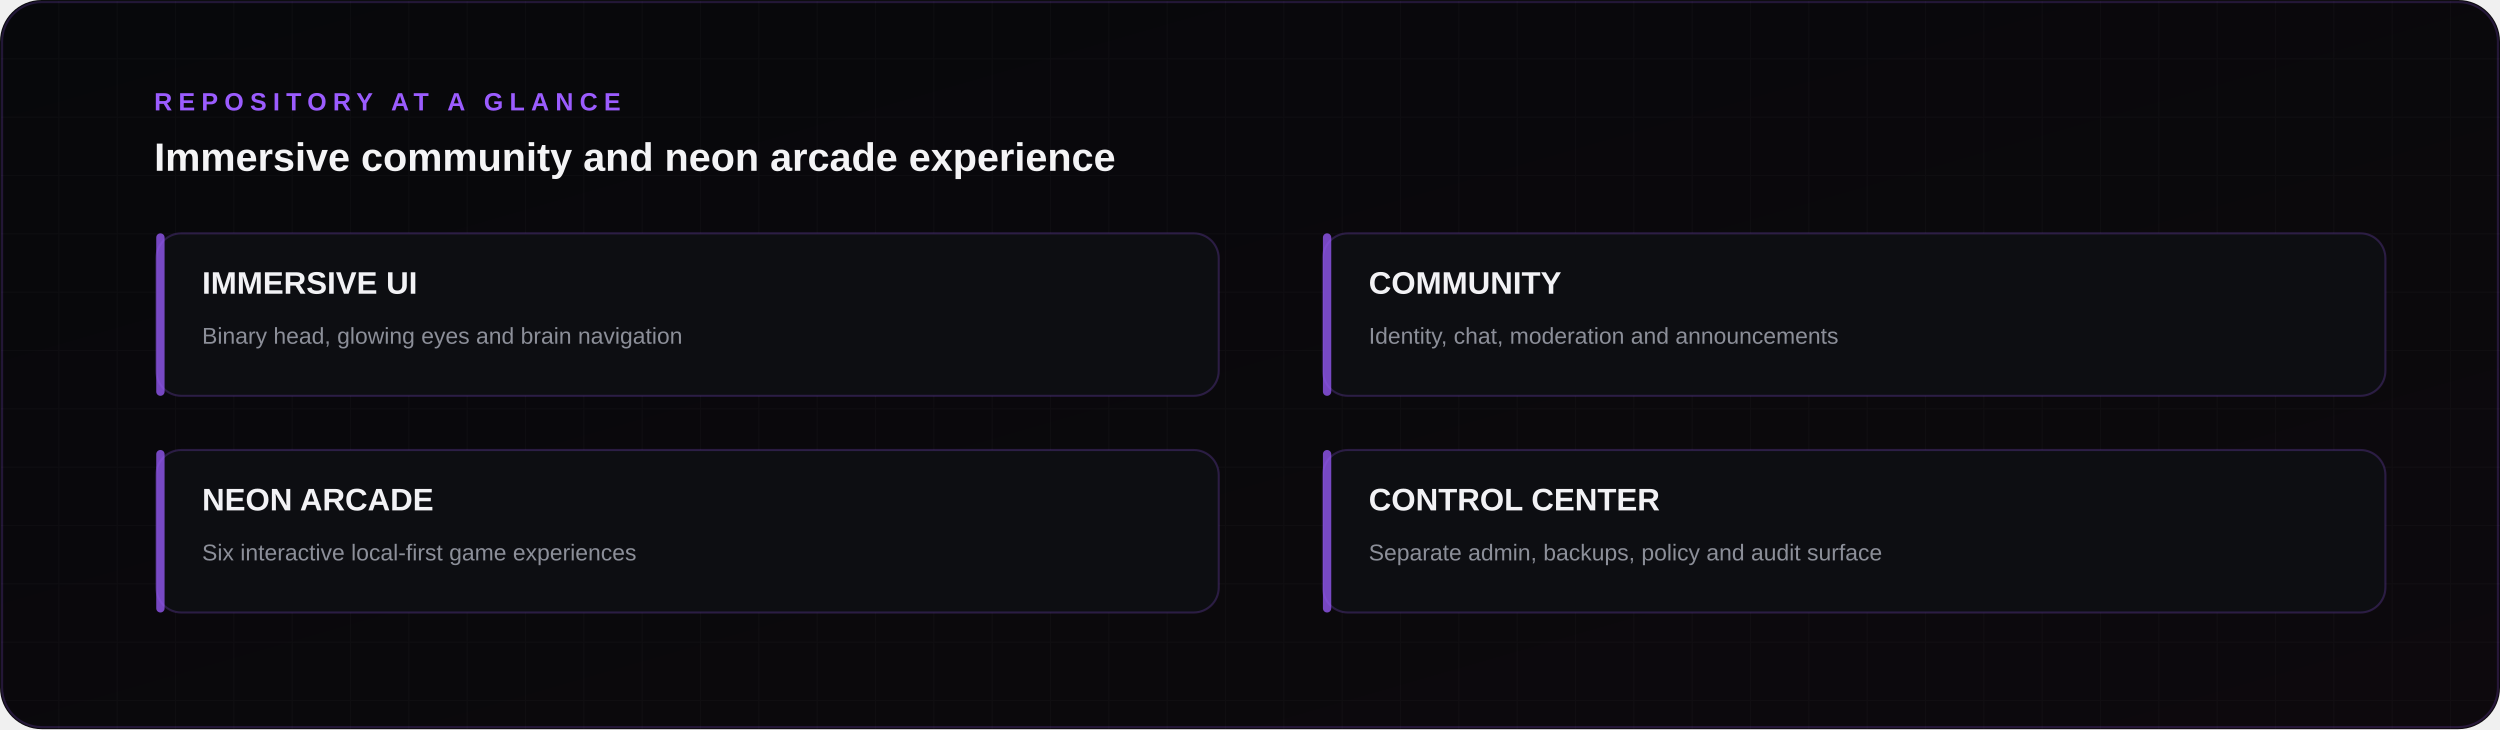
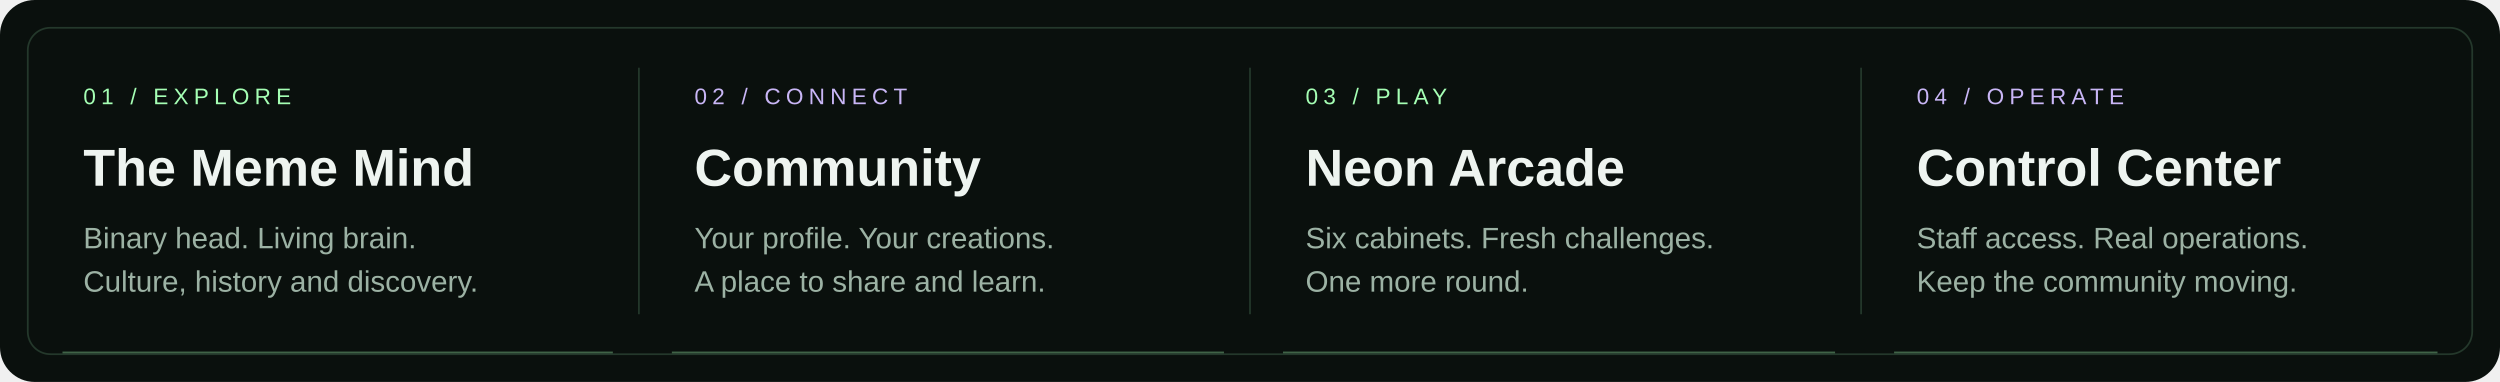
- <svg xmlns="http://www.w3.org/2000/svg" width="1200" height="350" viewBox="0 0 1200 350">
-   <defs>
-     <linearGradient id="bg" x1="0" y1="0" x2="1" y2="1">
-       <stop stop-color="#07080B" />
-       <stop offset="1" stop-color="#0D090D" />
-     </linearGradient>
-     <pattern id="grid" width="28" height="28" patternUnits="userSpaceOnUse">
-       <path d="M28 0H0V28" fill="none" stroke="#fff" stroke-opacity=".022" />
-     </pattern>
-   </defs>
-   <rect width="1200" height="350" rx="20" fill="url(#bg)" />
-   <rect width="1200" height="350" rx="20" fill="url(#grid)" />
-   <text x="74" y="53" font-family="Segoe UI,Arial,sans-serif" font-size="12" font-weight="800" fill="#9B5CFF" letter-spacing="3">REPOSITORY AT A GLANCE</text>
-   <text x="74" y="82" font-family="Segoe UI,Arial,sans-serif" font-size="19" font-weight="700" fill="#F4F4F6">Immersive community and neon arcade experience</text>
-   <g transform="translate(75 112)">
-     <rect width="510" height="78" rx="12" fill="#0D0E12" stroke="#9B5CFF" stroke-opacity=".22" />
-     <rect width="4" height="78" rx="2" fill="#9B5CFF" opacity=".75" />
-     <text x="22" y="29" font-family="Segoe UI,Arial,sans-serif" font-size="15" font-weight="800" fill="#F2F2F5">IMMERSIVE UI</text>
-     <text x="22" y="53" font-family="Segoe UI,Arial,sans-serif" font-size="11" fill="#8C8F99">Binary head, glowing eyes and brain navigation</text>
+ <svg xmlns="http://www.w3.org/2000/svg" width="1440" height="220" viewBox="0 0 1440 220" role="img" aria-labelledby="title desc">
+   <rect width="1440" height="220" rx="20" fill="#0A100D" />
+   <g fill="none" stroke="#24382B">
+     <rect x="16" y="16" width="1408" height="188" rx="13" />
+     <path d="M368 39V181M720 39V181M1072 39V181" />
  </g>
-   <g transform="translate(635 112)">
-     <rect width="510" height="78" rx="12" fill="#0D0E12" stroke="#9B5CFF" stroke-opacity=".22" />
-     <rect width="4" height="78" rx="2" fill="#9B5CFF" opacity=".75" />
-     <text x="22" y="29" font-family="Segoe UI,Arial,sans-serif" font-size="15" font-weight="800" fill="#F2F2F5">COMMUNITY</text>
-     <text x="22" y="53" font-family="Segoe UI,Arial,sans-serif" font-size="11" fill="#8C8F99">Identity, chat, moderation and announcements</text>
+   <g font-family="Arial, Helvetica, sans-serif">
+     <g transform="translate(48 42)">
+       <text y="18" fill="#A5FFB4" font-size="13" letter-spacing="3">01 / EXPLORE</text>
+       <text y="65" fill="#EEF4F0" font-size="30" font-weight="700">The Meme Mind</text>
+       <text y="101" fill="#9CB2A4" font-size="17">Binary head. Living brain.</text>
+       <text y="126" fill="#9CB2A4" font-size="17">Culture, history and discovery.</text>
+     </g>
+     <g transform="translate(400 42)">
+       <text y="18" fill="#C9B6F6" font-size="13" letter-spacing="3">02 / CONNECT</text>
+       <text y="65" fill="#EEF4F0" font-size="30" font-weight="700">Community</text>
+       <text y="101" fill="#9CB2A4" font-size="17">Your profile. Your creations.</text>
+       <text y="126" fill="#9CB2A4" font-size="17">A place to share and learn.</text>
+     </g>
+     <g transform="translate(752 42)">
+       <text y="18" fill="#A5FFB4" font-size="13" letter-spacing="3">03 / PLAY</text>
+       <text y="65" fill="#EEF4F0" font-size="30" font-weight="700">Neon Arcade</text>
+       <text y="101" fill="#9CB2A4" font-size="17">Six cabinets. Fresh challenges.</text>
+       <text y="126" fill="#9CB2A4" font-size="17">One more round.</text>
+     </g>
+     <g transform="translate(1104 42)">
+       <text y="18" fill="#C9B6F6" font-size="13" letter-spacing="3">04 / OPERATE</text>
+       <text y="65" fill="#EEF4F0" font-size="30" font-weight="700">Control Center</text>
+       <text y="101" fill="#9CB2A4" font-size="17">Staff access. Real operations.</text>
+       <text y="126" fill="#9CB2A4" font-size="17">Keep the community moving.</text>
+     </g>
  </g>
-   <g transform="translate(75 216)">
-     <rect width="510" height="78" rx="12" fill="#0D0E12" stroke="#9B5CFF" stroke-opacity=".22" />
-     <rect width="4" height="78" rx="2" fill="#9B5CFF" opacity=".75" />
-     <text x="22" y="29" font-family="Segoe UI,Arial,sans-serif" font-size="15" font-weight="800" fill="#F2F2F5">NEON ARCADE</text>
-     <text x="22" y="53" font-family="Segoe UI,Arial,sans-serif" font-size="11" fill="#8C8F99">Six interactive local-first game experiences</text>
-   </g>
-   <g transform="translate(635 216)">
-     <rect width="510" height="78" rx="12" fill="#0D0E12" stroke="#9B5CFF" stroke-opacity=".22" />
-     <rect width="4" height="78" rx="2" fill="#9B5CFF" opacity=".75" />
-     <text x="22" y="29" font-family="Segoe UI,Arial,sans-serif" font-size="15" font-weight="800" fill="#F2F2F5">CONTROL CENTER</text>
-     <text x="22" y="53" font-family="Segoe UI,Arial,sans-serif" font-size="11" fill="#8C8F99">Separate admin, backups, policy and audit surface</text>
-   </g>
-   <rect x="1" y="1" width="1198" height="348" rx="19" fill="none" stroke="#9B5CFF" stroke-opacity=".18" />
+   <path d="M36 203H353M387 203H705M739 203H1057M1091 203H1404" stroke="#A5FFB4" stroke-opacity=".35" />
</svg>
